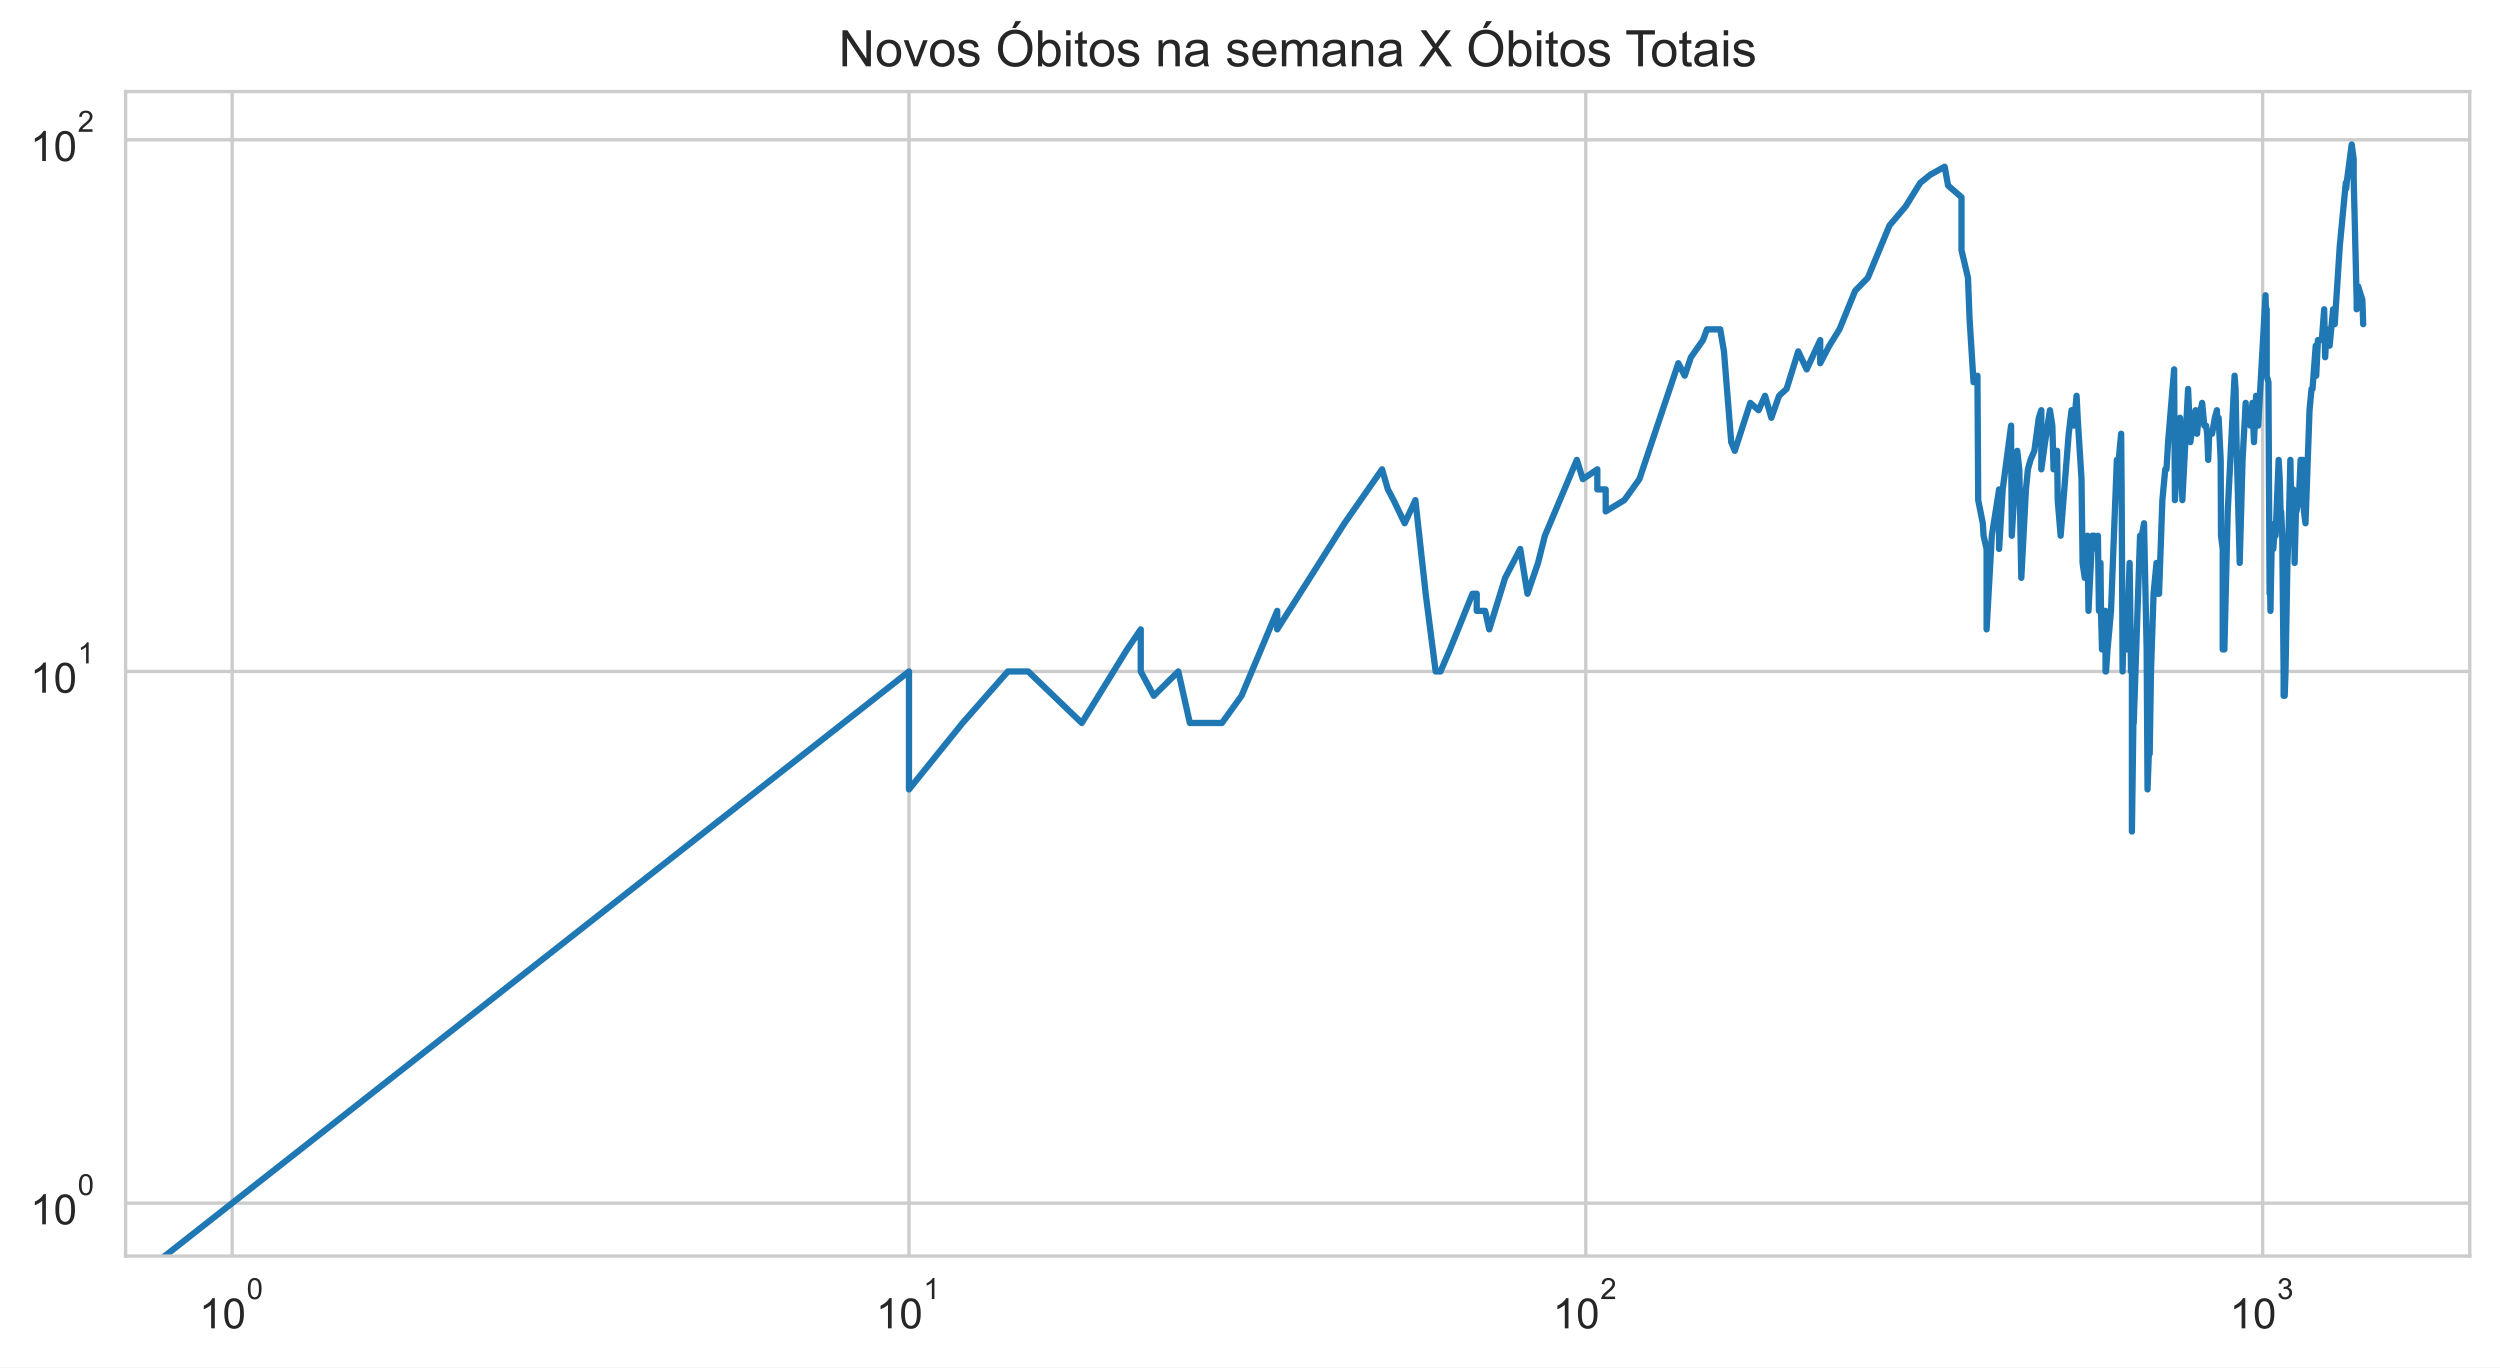
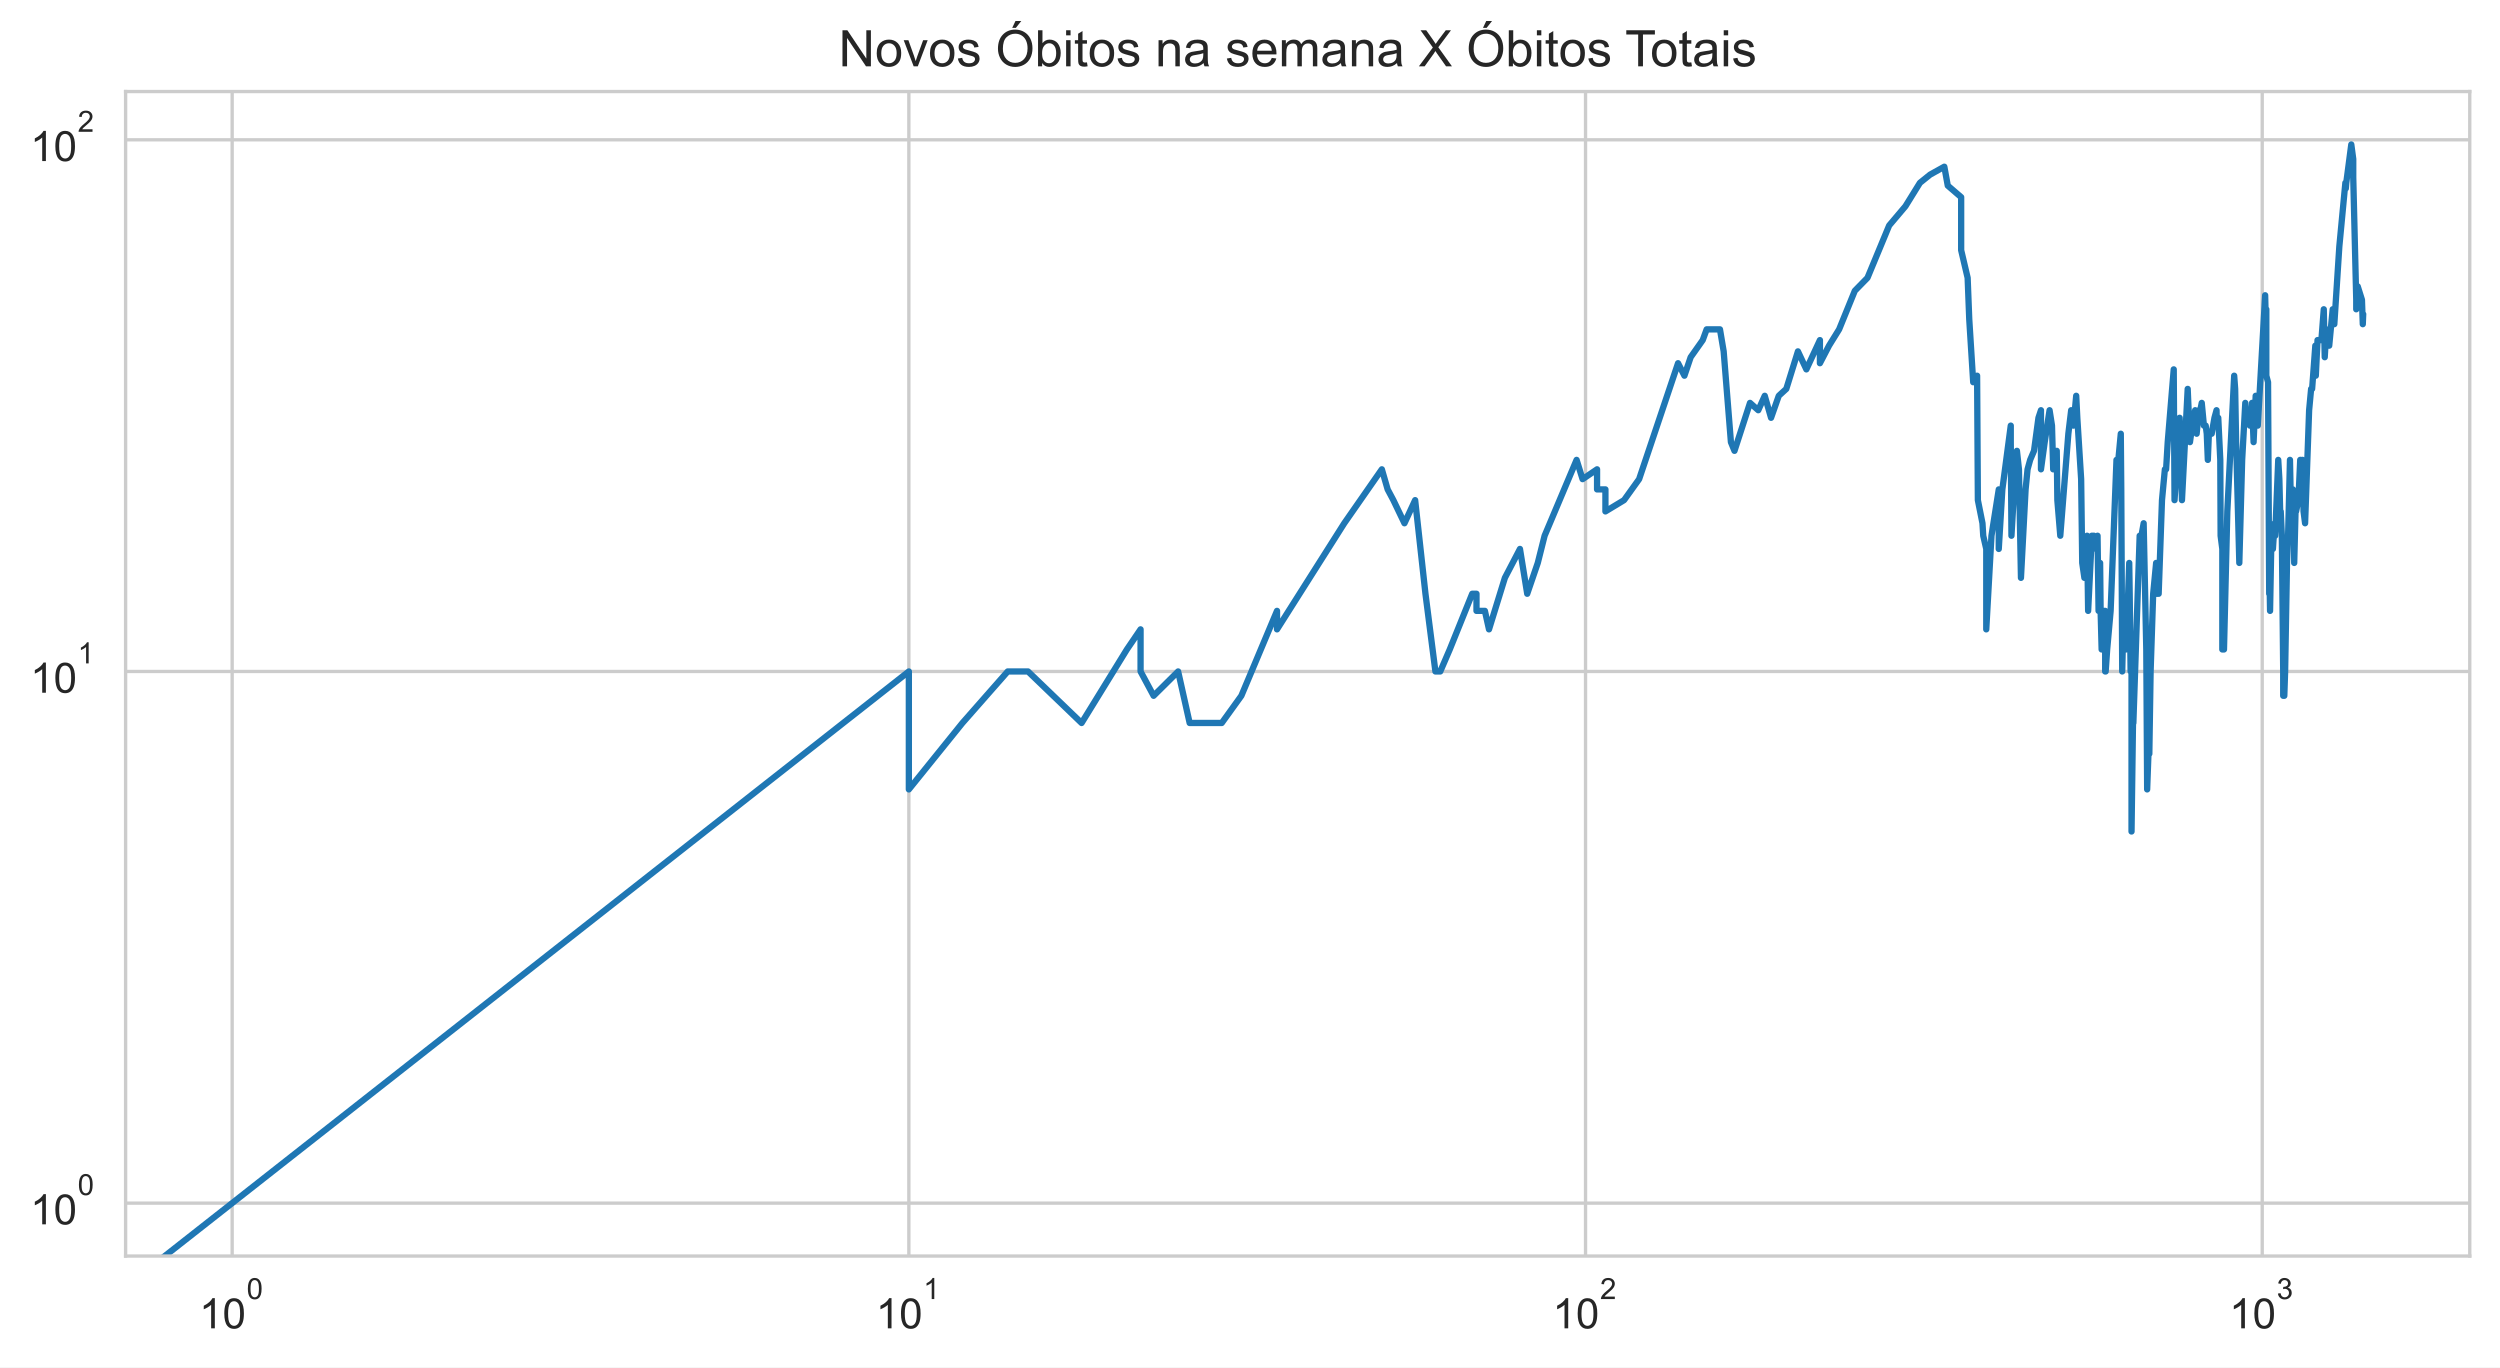
<svg xmlns="http://www.w3.org/2000/svg" xmlns:xlink="http://www.w3.org/1999/xlink" height="325.489pt" version="1.1" viewBox="0 0 595.1 325.489" width="595.1pt">
  <defs>
    <style type="text/css">*{stroke-linecap:butt;stroke-linejoin:round;}</style>
  </defs>
  <g id="figure_1">
    <g id="patch_1">
      <path d="M 0 325.489  L 595.1 325.489  L 595.1 0  L 0 0  z " style="fill:#ffffff;" />
    </g>
    <g id="axes_1">
      <g id="patch_2">
        <path d="M 29.9 298.989  L 587.9 298.989  L 587.9 21.789  L 29.9 21.789  z " style="fill:#ffffff;" />
      </g>
      <g id="matplotlib.axis_1">
        <g id="xtick_1">
          <g id="line2d_1">
-             <path clip-path="url(#p0cc1d0c142)" d="M 55.264 298.989  L 55.264 21.789  " style="fill:none;stroke:#cccccc;stroke-linecap:round;stroke-width:0.8;" />
+             <path clip-path="url(#p3ee47522e4)" d="M 55.264 298.989  L 55.264 21.789  " style="fill:none;stroke:#cccccc;stroke-linecap:round;stroke-width:0.8;" />
          </g>
          <g id="text_1">
            <g style="fill:#262626;" transform="translate(47.41364 316.3019)scale(0.1 -0.1)">
              <defs>
                <path d="M 2384 0  L 1822 0  L 1822 3584  Q 1619 3391 1289 3197  Q 959 3003 697 2906  L 697 3450  Q 1169 3672 1522 3987  Q 1875 4303 2022 4600  L 2384 4600  L 2384 0  z " id="ArialMT-31" transform="scale(0.015625)" />
                <path d="M 266 2259  Q 266 3072 433 3567  Q 600 4063 929 4331  Q 1259 4600 1759 4600  Q 2128 4600 2406 4451  Q 2684 4303 2865 4023  Q 3047 3744 3150 3342  Q 3253 2941 3253 2259  Q 3253 1453 3087 958  Q 2922 463 2592 192  Q 2263 -78 1759 -78  Q 1097 -78 719 397  Q 266 969 266 2259  z M 844 2259  Q 844 1131 1108 757  Q 1372 384 1759 384  Q 2147 384 2411 759  Q 2675 1134 2675 2259  Q 2675 3391 2411 3762  Q 2147 4134 1753 4134  Q 1366 4134 1134 3806  Q 844 3388 844 2259  z " id="ArialMT-30" transform="scale(0.015625)" />
              </defs>
              <use transform="translate(0 0.99375)" xlink:href="#ArialMT-31" />
              <use transform="translate(55.61523 0.99375)" xlink:href="#ArialMT-30" />
              <use transform="translate(112.9728 70.6875)scale(0.7)" xlink:href="#ArialMT-30" />
            </g>
          </g>
        </g>
        <g id="xtick_2">
          <g id="line2d_2">
-             <path clip-path="url(#p0cc1d0c142)" d="M 216.374 298.989  L 216.374 21.789  " style="fill:none;stroke:#cccccc;stroke-linecap:round;stroke-width:0.8;" />
+             <path clip-path="url(#p3ee47522e4)" d="M 216.343 298.989  L 216.343 21.789  " style="fill:none;stroke:#cccccc;stroke-linecap:round;stroke-width:0.8;" />
          </g>
          <g id="text_2">
-             <g style="fill:#262626;" transform="translate(208.5241 316.3019)scale(0.1 -0.1)">
+             <g style="fill:#262626;" transform="translate(208.4925 316.3019)scale(0.1 -0.1)">
              <use transform="translate(0 0.99375)" xlink:href="#ArialMT-31" />
              <use transform="translate(55.61523 0.99375)" xlink:href="#ArialMT-30" />
              <use transform="translate(112.9728 70.6875)scale(0.7)" xlink:href="#ArialMT-31" />
            </g>
          </g>
        </g>
        <g id="xtick_3">
          <g id="line2d_3">
-             <path clip-path="url(#p0cc1d0c142)" d="M 377.484 298.989  L 377.484 21.789  " style="fill:none;stroke:#cccccc;stroke-linecap:round;stroke-width:0.8;" />
+             <path clip-path="url(#p3ee47522e4)" d="M 377.421 298.989  L 377.421 21.789  " style="fill:none;stroke:#cccccc;stroke-linecap:round;stroke-width:0.8;" />
          </g>
          <g id="text_3">
-             <g style="fill:#262626;" transform="translate(369.6345 316.3019)scale(0.1 -0.1)">
+             <g style="fill:#262626;" transform="translate(369.5714 316.3019)scale(0.1 -0.1)">
              <defs>
                <path d="M 3222 541  L 3222 0  L 194 0  Q 188 203 259 391  Q 375 700 629 1000  Q 884 1300 1366 1694  Q 2113 2306 2375 2664  Q 2638 3022 2638 3341  Q 2638 3675 2398 3904  Q 2159 4134 1775 4134  Q 1369 4134 1125 3890  Q 881 3647 878 3216  L 300 3275  Q 359 3922 746 4261  Q 1134 4600 1788 4600  Q 2447 4600 2831 4234  Q 3216 3869 3216 3328  Q 3216 3053 3103 2787  Q 2991 2522 2730 2228  Q 2469 1934 1863 1422  Q 1356 997 1212 845  Q 1069 694 975 541  L 3222 541  z " id="ArialMT-32" transform="scale(0.015625)" />
              </defs>
              <use transform="translate(0 0.99375)" xlink:href="#ArialMT-31" />
              <use transform="translate(55.61523 0.99375)" xlink:href="#ArialMT-30" />
              <use transform="translate(112.9728 70.6875)scale(0.7)" xlink:href="#ArialMT-32" />
            </g>
          </g>
        </g>
        <g id="xtick_4">
          <g id="line2d_4">
-             <path clip-path="url(#p0cc1d0c142)" d="M 538.595 298.989  L 538.595 21.789  " style="fill:none;stroke:#cccccc;stroke-linecap:round;stroke-width:0.8;" />
+             <path clip-path="url(#p3ee47522e4)" d="M 538.5 298.989  L 538.5 21.789  " style="fill:none;stroke:#cccccc;stroke-linecap:round;stroke-width:0.8;" />
          </g>
          <g id="text_4">
-             <g style="fill:#262626;" transform="translate(530.7449 316.3019)scale(0.1 -0.1)">
+             <g style="fill:#262626;" transform="translate(530.6503 316.3019)scale(0.1 -0.1)">
              <defs>
                <path d="M 269 1209  L 831 1284  Q 928 806 1161 595  Q 1394 384 1728 384  Q 2125 384 2398 659  Q 2672 934 2672 1341  Q 2672 1728 2419 1979  Q 2166 2231 1775 2231  Q 1616 2231 1378 2169  L 1441 2663  Q 1497 2656 1531 2656  Q 1891 2656 2178 2843  Q 2466 3031 2466 3422  Q 2466 3731 2256 3934  Q 2047 4138 1716 4138  Q 1388 4138 1169 3931  Q 950 3725 888 3313  L 325 3413  Q 428 3978 793 4289  Q 1159 4600 1703 4600  Q 2078 4600 2393 4439  Q 2709 4278 2876 4000  Q 3044 3722 3044 3409  Q 3044 3113 2884 2869  Q 2725 2625 2413 2481  Q 2819 2388 3044 2092  Q 3269 1797 3269 1353  Q 3269 753 2831 336  Q 2394 -81 1725 -81  Q 1122 -81 723 278  Q 325 638 269 1209  z " id="ArialMT-33" transform="scale(0.015625)" />
              </defs>
              <use transform="translate(0 0.99375)" xlink:href="#ArialMT-31" />
              <use transform="translate(55.61523 0.99375)" xlink:href="#ArialMT-30" />
              <use transform="translate(112.9728 70.6875)scale(0.7)" xlink:href="#ArialMT-33" />
            </g>
          </g>
        </g>
        <g id="xtick_5" />
        <g id="xtick_6" />
        <g id="xtick_7" />
        <g id="xtick_8" />
        <g id="xtick_9" />
        <g id="xtick_10" />
        <g id="xtick_11" />
        <g id="xtick_12" />
        <g id="xtick_13" />
        <g id="xtick_14" />
        <g id="xtick_15" />
        <g id="xtick_16" />
        <g id="xtick_17" />
        <g id="xtick_18" />
        <g id="xtick_19" />
        <g id="xtick_20" />
        <g id="xtick_21" />
        <g id="xtick_22" />
        <g id="xtick_23" />
        <g id="xtick_24" />
        <g id="xtick_25" />
        <g id="xtick_26" />
        <g id="xtick_27" />
        <g id="xtick_28" />
        <g id="xtick_29" />
        <g id="xtick_30" />
        <g id="xtick_31" />
        <g id="xtick_32" />
      </g>
      <g id="matplotlib.axis_2">
        <g id="ytick_1">
          <g id="line2d_5">
-             <path clip-path="url(#p0cc1d0c142)" d="M 29.9 286.389  L 587.9 286.389  " style="fill:none;stroke:#cccccc;stroke-linecap:round;stroke-width:0.8;" />
+             <path clip-path="url(#p3ee47522e4)" d="M 29.9 286.389  L 587.9 286.389  " style="fill:none;stroke:#cccccc;stroke-linecap:round;stroke-width:0.8;" />
          </g>
          <g id="text_5">
            <g style="fill:#262626;" transform="translate(7.2 291.5456)scale(0.1 -0.1)">
              <use transform="translate(0 0.99375)" xlink:href="#ArialMT-31" />
              <use transform="translate(55.61523 0.99375)" xlink:href="#ArialMT-30" />
              <use transform="translate(112.9728 70.6875)scale(0.7)" xlink:href="#ArialMT-30" />
            </g>
          </g>
        </g>
        <g id="ytick_2">
          <g id="line2d_6">
-             <path clip-path="url(#p0cc1d0c142)" d="M 29.9 159.834  L 587.9 159.834  " style="fill:none;stroke:#cccccc;stroke-linecap:round;stroke-width:0.8;" />
+             <path clip-path="url(#p3ee47522e4)" d="M 29.9 159.834  L 587.9 159.834  " style="fill:none;stroke:#cccccc;stroke-linecap:round;stroke-width:0.8;" />
          </g>
          <g id="text_6">
            <g style="fill:#262626;" transform="translate(7.2 164.9904)scale(0.1 -0.1)">
              <use transform="translate(0 0.99375)" xlink:href="#ArialMT-31" />
              <use transform="translate(55.61523 0.99375)" xlink:href="#ArialMT-30" />
              <use transform="translate(112.9728 70.6875)scale(0.7)" xlink:href="#ArialMT-31" />
            </g>
          </g>
        </g>
        <g id="ytick_3">
          <g id="line2d_7">
-             <path clip-path="url(#p0cc1d0c142)" d="M 29.9 33.279  L 587.9 33.279  " style="fill:none;stroke:#cccccc;stroke-linecap:round;stroke-width:0.8;" />
+             <path clip-path="url(#p3ee47522e4)" d="M 29.9 33.279  L 587.9 33.279  " style="fill:none;stroke:#cccccc;stroke-linecap:round;stroke-width:0.8;" />
          </g>
          <g id="text_7">
            <g style="fill:#262626;" transform="translate(7.2 38.43524)scale(0.1 -0.1)">
              <use transform="translate(0 0.99375)" xlink:href="#ArialMT-31" />
              <use transform="translate(55.61523 0.99375)" xlink:href="#ArialMT-30" />
              <use transform="translate(112.9728 70.6875)scale(0.7)" xlink:href="#ArialMT-32" />
            </g>
          </g>
        </g>
        <g id="ytick_4" />
        <g id="ytick_5" />
        <g id="ytick_6" />
        <g id="ytick_7" />
        <g id="ytick_8" />
        <g id="ytick_9" />
        <g id="ytick_10" />
        <g id="ytick_11" />
        <g id="ytick_12" />
        <g id="ytick_13" />
        <g id="ytick_14" />
        <g id="ytick_15" />
        <g id="ytick_16" />
        <g id="ytick_17" />
        <g id="ytick_18" />
        <g id="ytick_19" />
        <g id="ytick_20" />
        <g id="ytick_21" />
      </g>
      <g id="line2d_8">
-         <path clip-path="url(#p0cc1d0c142)" d="M 4.215 326.489  L 216.374 159.834  L 216.374 187.91  L 229.131 172.099  L 239.917 159.834  L 239.917 159.834  L 244.744 159.834  L 257.501 172.099  L 268.287 154.596  L 271.542 149.813  L 271.542 159.834  L 274.652 165.625  L 274.652 165.625  L 280.486 159.834  L 283.231 172.099  L 290.871 172.099  L 295.538 165.625  L 304.029 145.414  L 304.029 149.813  L 304.029 149.813  L 320.041 124.556  L 328.985 111.716  L 330.371 116.499  L 331.73 119.056  L 334.37 124.556  L 336.915 119.056  L 339.37 141.341  L 341.742 159.834  L 342.899 159.834  L 345.156 154.596  L 350.5 141.341  L 351.521 141.341  L 351.521 145.414  L 353.521 145.414  L 354.499 149.813  L 358.282 137.549  L 361.871 130.67  L 363.599 141.341  L 366.113 134.002  L 367.74 127.528  L 375.353 109.473  L 376.781 114.056  L 380.229 111.716  L 380.229 116.499  L 382.219 116.499  L 382.219 121.737  L 386.652 119.056  L 390.241 114.056  L 399.512 86.46  L 401.027 89.431  L 402.511 85.032  L 405.387 80.959  L 406.32 78.402  L 409.49 78.402  L 410.37 83.64  L 412.098 105.243  L 412.946 107.317  L 416.64 95.905  L 418.612 97.65  L 420.149 94.214  L 421.654 99.452  L 423.491 94.214  L 425.28 92.573  L 428.052 83.64  L 430.061 87.925  L 433.286 80.959  L 433.286 86.46  L 435.458 82.283  L 437.86 78.402  L 441.597 69.22  L 444.61 66.137  L 449.776 53.673  L 453.65 49.091  L 457.098 43.52  L 459.522 41.569  L 462.905 39.684  L 463.726 44.186  L 466.916 46.935  L 466.916 59.553  L 466.916 59.553  L 468.458 66.137  L 468.838 75.959  L 469.78 90.98  L 470.709 89.431  L 470.894 119.056  L 470.894 119.056  L 471.99 124.556  L 472.171 127.528  L 472.89 130.67  L 472.89 149.813  L 474.132 127.528  L 474.132 127.528  L 475.868 116.499  L 475.868 130.67  L 476.72 116.499  L 478.725 101.315  L 478.725 105.243  L 478.725 105.243  L 478.889 127.528  L 479.38 119.056  L 480.191 107.317  L 480.673 111.716  L 481.151 137.549  L 482.256 116.499  L 482.256 116.499  L 482.724 111.716  L 483.343 109.473  L 484.262 107.317  L 485.318 99.452  L 485.915 97.65  L 485.915 111.716  L 485.915 111.716  L 486.801 105.243  L 487.965 97.65  L 488.539 101.315  L 488.825 111.716  L 489.534 109.473  L 489.534 109.473  L 489.675 107.317  L 489.815 119.056  L 490.514 127.528  L 492.435 103.244  L 493.109 97.65  L 493.643 99.452  L 493.643 99.452  L 493.643 101.315  L 494.305 94.214  L 494.568 99.452  L 495.481 114.056  L 495.739 134.002  L 495.739 134.002  L 496.254 137.549  L 496.892 127.528  L 497.145 145.414  L 498.025 127.528  L 498.025 127.528  L 498.523 127.528  L 499.018 130.67  L 499.386 127.528  L 499.631 145.414  L 499.996 134.002  L 500.118 145.414  L 500.36 154.596  L 500.962 145.414  L 500.962 149.813  L 501.201 145.414  L 501.201 159.834  L 501.32 159.834  L 501.677 154.596  L 502.502 145.414  L 503.895 109.473  L 504.124 109.473  L 504.124 109.473  L 504.124 111.716  L 504.921 103.244  L 505.034 116.499  L 505.26 159.834  L 505.26 159.834  L 505.485 149.813  L 506.155 154.596  L 506.378 149.813  L 506.93 134.002  L 507.04 141.341  L 507.259 159.834  L 507.478 159.834  L 507.478 197.931  L 507.913 165.625  L 507.913 172.099  L 509.415 127.528  L 509.733 130.67  L 509.733 130.67  L 509.839 127.528  L 510.365 124.556  L 510.99 154.596  L 511.198 187.91  L 511.507 179.438  L 511.713 179.438  L 512.021 159.834  L 512.632 141.341  L 513.338 134.002  L 513.338 141.341  L 513.438 141.341  L 513.938 141.341  L 514.73 119.056  L 515.415 111.716  L 515.707 111.716  L 515.707 111.716  L 516.094 105.243  L 517.527 87.925  L 517.716 119.056  L 517.716 119.056  L 518.931 99.452  L 519.485 119.056  L 520.851 92.573  L 520.851 92.573  L 521.389 105.243  L 522.19 99.452  L 522.631 97.65  L 522.982 103.244  L 523.505 97.65  L 523.505 99.452  L 523.505 99.452  L 524.196 95.905  L 524.709 101.315  L 525.135 101.315  L 525.389 103.244  L 525.642 109.473  L 525.894 103.244  L 526.562 103.244  L 527.224 99.452  L 527.716 97.65  L 527.797 101.315  L 528.123 99.452  L 528.609 109.473  L 528.69 127.528  L 529.092 130.67  L 529.092 154.596  L 529.092 154.596  L 529.491 154.596  L 530.284 121.737  L 531.919 89.431  L 531.919 89.431  L 532.15 92.573  L 532.379 105.243  L 533.14 134.002  L 533.817 109.473  L 533.817 109.473  L 534.563 95.905  L 534.637 99.452  L 535.446 97.65  L 535.666 101.315  L 536.175 95.905  L 536.175 95.905  L 536.536 105.243  L 537.038 94.214  L 537.537 101.315  L 539.291 70.288  L 539.43 75.959  L 539.568 73.62  L 539.568 73.62  L 539.568 89.431  L 539.981 90.98  L 540.254 141.341  L 540.391 141.341  L 540.459 145.414  L 540.459 145.414  L 540.731 130.67  L 541.137 130.67  L 541.541 124.556  L 541.675 124.556  L 541.675 127.528  L 541.675 127.528  L 542.407 109.473  L 542.672 114.056  L 542.936 124.556  L 543.001 121.737  L 543.001 121.737  L 543.264 127.528  L 543.59 159.834  L 543.59 165.625  L 543.59 165.625  L 543.85 165.625  L 544.045 159.834  L 544.496 134.002  L 544.753 127.528  L 545.2 109.473  L 545.2 109.473  L 545.391 119.056  L 545.897 116.499  L 546.086 119.056  L 546.211 134.002  L 546.211 134.002  L 546.524 121.737  L 546.649 121.737  L 547.208 119.056  L 547.64 109.473  L 547.763 109.473  L 547.763 109.473  L 547.886 116.499  L 548.191 109.473  L 548.435 121.737  L 548.799 124.556  L 549.76 97.65  L 550.235 92.573  L 550.472 92.573  L 551.235 82.283  L 551.352 89.431  L 551.759 80.959  L 552.68 80.959  L 553.25 73.62  L 553.477 85.032  L 553.871 78.402  L 554.096 80.959  L 554.096 82.283  L 554.543 82.283  L 555.374 73.62  L 555.758 77.167  L 556.952 58.673  L 558.391 43.52  L 558.496 44.861  L 558.601 43.52  L 559.8 34.389  L 560.264 37.862  L 560.264 42.211  L 560.979 71.376  L 560.979 73.62  L 561.333 68.173  L 562.337 71.376  L 562.536 77.167  L 562.536 77.167  " style="fill:none;stroke:#1f77b4;stroke-linecap:round;stroke-width:1.5;" />
+         <path clip-path="url(#p3ee47522e4)" d="M 4.225 326.489  L 216.343 159.834  L 216.343 187.91  L 229.097 172.099  L 239.881 159.834  L 239.881 159.834  L 244.707 159.834  L 257.462 172.099  L 268.245 154.596  L 271.5 149.813  L 271.5 159.834  L 274.609 165.625  L 274.609 165.625  L 280.442 159.834  L 283.186 172.099  L 290.825 172.099  L 295.491 165.625  L 303.98 145.414  L 303.98 149.813  L 303.98 149.813  L 319.989 124.556  L 328.932 111.716  L 330.317 116.499  L 331.676 119.056  L 334.316 124.556  L 336.86 119.056  L 339.315 141.341  L 341.686 159.834  L 342.843 159.834  L 345.099 154.596  L 350.442 141.341  L 351.463 141.341  L 351.463 145.414  L 353.462 145.414  L 354.441 149.813  L 358.223 137.549  L 361.811 130.67  L 363.539 141.341  L 366.052 134.002  L 367.679 127.528  L 375.291 109.473  L 376.718 114.056  L 380.165 111.716  L 380.165 116.499  L 382.155 116.499  L 382.155 121.737  L 386.588 119.056  L 390.176 114.056  L 399.444 86.46  L 400.96 89.431  L 402.443 85.032  L 405.318 80.959  L 406.251 78.402  L 409.421 78.402  L 410.301 83.64  L 412.028 105.243  L 412.876 107.317  L 416.57 95.905  L 418.54 97.65  L 420.078 94.214  L 421.582 99.452  L 423.419 94.214  L 425.208 92.573  L 427.979 83.64  L 429.987 87.925  L 433.212 80.959  L 433.212 86.46  L 435.383 82.283  L 437.785 78.402  L 441.521 69.22  L 444.533 66.137  L 449.699 53.673  L 453.573 49.091  L 453.573 49.091  L 457.019 43.52  L 459.443 41.569  L 462.825 39.684  L 463.646 44.186  L 466.835 46.935  L 466.835 59.553  L 466.835 59.553  L 468.377 66.137  L 468.757 75.959  L 469.699 90.98  L 470.628 89.431  L 470.812 119.056  L 470.812 119.056  L 471.908 124.556  L 472.089 127.528  L 472.809 130.67  L 472.809 149.813  L 474.05 127.528  L 474.05 127.528  L 475.786 116.499  L 475.786 130.67  L 476.638 116.499  L 478.642 101.315  L 478.642 105.243  L 478.642 105.243  L 478.806 127.528  L 479.297 119.056  L 480.108 107.317  L 480.589 111.716  L 481.068 137.549  L 482.172 116.499  L 482.172 116.499  L 482.64 111.716  L 483.259 109.473  L 484.178 107.317  L 485.234 99.452  L 485.831 97.65  L 485.831 111.716  L 485.831 111.716  L 486.716 105.243  L 487.88 97.65  L 488.455 101.315  L 488.74 111.716  L 489.449 109.473  L 489.449 109.473  L 489.59 107.317  L 489.73 119.056  L 490.429 127.528  L 492.35 103.244  L 493.023 97.65  L 493.557 99.452  L 493.557 99.452  L 493.557 101.315  L 494.219 94.214  L 494.482 99.452  L 495.395 114.056  L 495.653 134.002  L 495.653 134.002  L 496.168 137.549  L 496.805 127.528  L 497.059 145.414  L 497.939 127.528  L 497.939 127.528  L 498.437 127.528  L 498.931 130.67  L 499.3 127.528  L 499.544 145.414  L 499.909 134.002  L 500.031 145.414  L 500.273 154.596  L 500.874 145.414  L 500.874 149.813  L 501.114 145.414  L 501.114 159.834  L 501.233 159.834  L 501.589 154.596  L 502.415 145.414  L 503.807 109.473  L 504.036 109.473  L 504.036 109.473  L 504.036 111.716  L 504.833 103.244  L 504.946 116.499  L 505.172 159.834  L 505.172 159.834  L 505.397 149.813  L 506.067 154.596  L 506.289 149.813  L 506.841 134.002  L 506.951 141.341  L 507.171 159.834  L 507.389 159.834  L 507.389 197.931  L 507.824 165.625  L 507.824 172.099  L 509.327 127.528  L 509.644 130.67  L 509.644 130.67  L 509.75 127.528  L 510.276 124.556  L 510.901 154.596  L 511.108 187.91  L 511.418 179.438  L 511.624 179.438  L 511.931 159.834  L 512.542 141.341  L 513.248 134.002  L 513.248 141.341  L 513.349 141.341  L 513.848 141.341  L 514.64 119.056  L 515.325 111.716  L 515.617 111.716  L 515.617 111.716  L 516.004 105.243  L 517.436 87.925  L 517.625 119.056  L 517.625 119.056  L 518.84 99.452  L 519.394 119.056  L 520.759 92.573  L 520.759 92.573  L 521.298 105.243  L 522.099 99.452  L 522.54 97.65  L 522.89 103.244  L 523.413 97.65  L 523.413 99.452  L 523.413 99.452  L 524.104 95.905  L 524.618 101.315  L 525.043 101.315  L 525.297 103.244  L 525.55 109.473  L 525.802 103.244  L 526.47 103.244  L 527.131 99.452  L 527.623 97.65  L 527.705 101.315  L 528.031 99.452  L 528.516 109.473  L 528.597 127.528  L 528.999 130.67  L 528.999 154.596  L 528.999 154.596  L 529.398 154.596  L 530.191 121.737  L 531.826 89.431  L 531.826 89.431  L 532.056 92.573  L 532.286 105.243  L 533.046 134.002  L 533.724 109.473  L 533.724 109.473  L 534.469 95.905  L 534.543 99.452  L 535.352 97.65  L 535.572 101.315  L 536.08 95.905  L 536.08 95.905  L 536.442 105.243  L 536.944 94.214  L 537.443 101.315  L 539.196 70.288  L 539.335 75.959  L 539.473 73.62  L 539.473 73.62  L 539.473 89.431  L 539.886 90.98  L 540.159 141.341  L 540.296 141.341  L 540.364 145.414  L 540.364 145.414  L 540.636 130.67  L 541.042 130.67  L 541.446 124.556  L 541.58 124.556  L 541.58 127.528  L 541.58 127.528  L 542.312 109.473  L 542.577 114.056  L 542.84 124.556  L 542.906 121.737  L 542.906 121.737  L 543.168 127.528  L 543.494 159.834  L 543.494 165.625  L 543.494 165.625  L 543.755 165.625  L 543.949 159.834  L 544.4 134.002  L 544.657 127.528  L 545.104 109.473  L 545.104 109.473  L 545.295 119.056  L 545.801 116.499  L 545.99 119.056  L 546.115 134.002  L 546.115 134.002  L 546.428 121.737  L 546.553 121.737  L 547.112 119.056  L 547.544 109.473  L 547.666 109.473  L 547.666 109.473  L 547.789 116.499  L 548.095 109.473  L 548.338 121.737  L 548.702 124.556  L 549.663 97.65  L 550.138 92.573  L 550.375 92.573  L 551.138 82.283  L 551.255 89.431  L 551.662 80.959  L 552.583 80.959  L 553.153 73.62  L 553.379 85.032  L 553.774 78.402  L 553.998 80.959  L 553.998 82.283  L 554.445 82.283  L 555.276 73.62  L 555.66 77.167  L 556.854 58.673  L 558.292 43.52  L 558.398 44.861  L 558.503 43.52  L 559.701 34.389  L 560.165 37.862  L 560.165 42.211  L 560.88 71.376  L 560.88 73.62  L 561.234 68.173  L 562.238 71.376  L 562.437 77.167  L 562.536 74.777  L 562.536 74.777  " style="fill:none;stroke:#1f77b4;stroke-linecap:round;stroke-width:1.5;" />
      </g>
      <g id="patch_3">
        <path d="M 29.9 298.989  L 29.9 21.789  " style="fill:none;stroke:#cccccc;stroke-linecap:square;stroke-linejoin:miter;stroke-width:0.8;" />
      </g>
      <g id="patch_4">
        <path d="M 587.9 298.989  L 587.9 21.789  " style="fill:none;stroke:#cccccc;stroke-linecap:square;stroke-linejoin:miter;stroke-width:0.8;" />
      </g>
      <g id="patch_5">
        <path d="M 29.9 298.989  L 587.9 298.989  " style="fill:none;stroke:#cccccc;stroke-linecap:square;stroke-linejoin:miter;stroke-width:0.8;" />
      </g>
      <g id="patch_6">
        <path d="M 29.9 21.789  L 587.9 21.789  " style="fill:none;stroke:#cccccc;stroke-linecap:square;stroke-linejoin:miter;stroke-width:0.8;" />
      </g>
      <g id="text_8">
        <g style="fill:#262626;" transform="translate(199.6278 15.78937)scale(0.12 -0.12)">
          <defs>
            <path d="M 488 0  L 488 4581  L 1109 4581  L 3516 984  L 3516 4581  L 4097 4581  L 4097 0  L 3475 0  L 1069 3600  L 1069 0  L 488 0  z " id="ArialMT-4e" transform="scale(0.015625)" />
            <path d="M 213 1659  Q 213 2581 725 3025  Q 1153 3394 1769 3394  Q 2453 3394 2887 2945  Q 3322 2497 3322 1706  Q 3322 1066 3130 698  Q 2938 331 2570 128  Q 2203 -75 1769 -75  Q 1072 -75 642 372  Q 213 819 213 1659  z M 791 1659  Q 791 1022 1069 705  Q 1347 388 1769 388  Q 2188 388 2466 706  Q 2744 1025 2744 1678  Q 2744 2294 2464 2611  Q 2184 2928 1769 2928  Q 1347 2928 1069 2612  Q 791 2297 791 1659  z " id="ArialMT-6f" transform="scale(0.015625)" />
            <path d="M 1344 0  L 81 3319  L 675 3319  L 1388 1331  Q 1503 1009 1600 663  Q 1675 925 1809 1294  L 2547 3319  L 3125 3319  L 1869 0  L 1344 0  z " id="ArialMT-76" transform="scale(0.015625)" />
            <path d="M 197 991  L 753 1078  Q 800 744 1014 566  Q 1228 388 1613 388  Q 2000 388 2187 545  Q 2375 703 2375 916  Q 2375 1106 2209 1216  Q 2094 1291 1634 1406  Q 1016 1563 777 1677  Q 538 1791 414 1992  Q 291 2194 291 2438  Q 291 2659 392 2848  Q 494 3038 669 3163  Q 800 3259 1026 3326  Q 1253 3394 1513 3394  Q 1903 3394 2198 3281  Q 2494 3169 2634 2976  Q 2775 2784 2828 2463  L 2278 2388  Q 2241 2644 2061 2787  Q 1881 2931 1553 2931  Q 1166 2931 1000 2803  Q 834 2675 834 2503  Q 834 2394 903 2306  Q 972 2216 1119 2156  Q 1203 2125 1616 2013  Q 2213 1853 2448 1751  Q 2684 1650 2818 1456  Q 2953 1263 2953 975  Q 2953 694 2789 445  Q 2625 197 2315 61  Q 2006 -75 1616 -75  Q 969 -75 630 194  Q 291 463 197 991  z " id="ArialMT-73" transform="scale(0.015625)" />
            <path id="ArialMT-20" transform="scale(0.015625)" />
-             <path d="M 309 2231  Q 309 3372 921 4017  Q 1534 4663 2503 4663  Q 3138 4663 3647 4359  Q 4156 4056 4423 3514  Q 4691 2972 4691 2284  Q 4691 1588 4409 1038  Q 4128 488 3612 205  Q 3097 -78 2500 -78  Q 1853 -78 1343 234  Q 834 547 571 1087  Q 309 1628 309 2231  z M 934 2222  Q 934 1394 1379 917  Q 1825 441 2497 441  Q 3181 441 3623 922  Q 4066 1403 4066 2288  Q 4066 2847 3877 3264  Q 3688 3681 3323 3911  Q 2959 4141 2506 4141  Q 1863 4141 1398 3698  Q 934 3256 934 2222  z M 2116 4862  L 2531 5737  L 3269 5737  L 2581 4862  L 2116 4862  z " id="ArialMT-d3" transform="scale(0.015625)" />
+             <path d="M 309 2231  Q 309 3372 921 4017  Q 1534 4663 2503 4663  Q 3138 4663 3647 4359  Q 4156 4056 4423 3514  Q 4691 2972 4691 2284  Q 4691 1588 4409 1038  Q 4128 488 3612 205  Q 3097 -78 2500 -78  Q 1853 -78 1343 234  Q 834 547 571 1087  Q 309 1628 309 2231  z M 934 2222  Q 934 1394 1379 917  Q 1825 441 2497 441  Q 3181 441 3623 922  Q 4066 1403 4066 2288  Q 4066 2847 3877 3264  Q 3688 3681 3323 3911  Q 2959 4141 2506 4141  Q 1863 4141 1398 3698  Q 934 3256 934 2222  z M 2118 4883  L 2533 5758  L 3271 5758  L 2583 4883  L 2118 4883  z " id="ArialMT-d3" transform="scale(0.015625)" />
            <path d="M 941 0  L 419 0  L 419 4581  L 981 4581  L 981 2947  Q 1338 3394 1891 3394  Q 2197 3394 2470 3270  Q 2744 3147 2920 2923  Q 3097 2700 3197 2384  Q 3297 2069 3297 1709  Q 3297 856 2875 390  Q 2453 -75 1863 -75  Q 1275 -75 941 416  L 941 0  z M 934 1684  Q 934 1088 1097 822  Q 1363 388 1816 388  Q 2184 388 2453 708  Q 2722 1028 2722 1663  Q 2722 2313 2464 2622  Q 2206 2931 1841 2931  Q 1472 2931 1203 2611  Q 934 2291 934 1684  z " id="ArialMT-62" transform="scale(0.015625)" />
            <path d="M 425 3934  L 425 4581  L 988 4581  L 988 3934  L 425 3934  z M 425 0  L 425 3319  L 988 3319  L 988 0  L 425 0  z " id="ArialMT-69" transform="scale(0.015625)" />
            <path d="M 1650 503  L 1731 6  Q 1494 -44 1306 -44  Q 1000 -44 831 53  Q 663 150 594 308  Q 525 466 525 972  L 525 2881  L 113 2881  L 113 3319  L 525 3319  L 525 4141  L 1084 4478  L 1084 3319  L 1650 3319  L 1650 2881  L 1084 2881  L 1084 941  Q 1084 700 1114 631  Q 1144 563 1211 522  Q 1278 481 1403 481  Q 1497 481 1650 503  z " id="ArialMT-74" transform="scale(0.015625)" />
            <path d="M 422 0  L 422 3319  L 928 3319  L 928 2847  Q 1294 3394 1984 3394  Q 2284 3394 2536 3286  Q 2788 3178 2913 3003  Q 3038 2828 3088 2588  Q 3119 2431 3119 2041  L 3119 0  L 2556 0  L 2556 2019  Q 2556 2363 2490 2533  Q 2425 2703 2258 2804  Q 2091 2906 1866 2906  Q 1506 2906 1245 2678  Q 984 2450 984 1813  L 984 0  L 422 0  z " id="ArialMT-6e" transform="scale(0.015625)" />
            <path d="M 2588 409  Q 2275 144 1986 34  Q 1697 -75 1366 -75  Q 819 -75 525 192  Q 231 459 231 875  Q 231 1119 342 1320  Q 453 1522 633 1644  Q 813 1766 1038 1828  Q 1203 1872 1538 1913  Q 2219 1994 2541 2106  Q 2544 2222 2544 2253  Q 2544 2597 2384 2738  Q 2169 2928 1744 2928  Q 1347 2928 1158 2789  Q 969 2650 878 2297  L 328 2372  Q 403 2725 575 2942  Q 747 3159 1072 3276  Q 1397 3394 1825 3394  Q 2250 3394 2515 3294  Q 2781 3194 2906 3042  Q 3031 2891 3081 2659  Q 3109 2516 3109 2141  L 3109 1391  Q 3109 606 3145 398  Q 3181 191 3288 0  L 2700 0  Q 2613 175 2588 409  z M 2541 1666  Q 2234 1541 1622 1453  Q 1275 1403 1131 1340  Q 988 1278 909 1158  Q 831 1038 831 891  Q 831 666 1001 516  Q 1172 366 1500 366  Q 1825 366 2078 508  Q 2331 650 2450 897  Q 2541 1088 2541 1459  L 2541 1666  z " id="ArialMT-61" transform="scale(0.015625)" />
            <path d="M 2694 1069  L 3275 997  Q 3138 488 2766 206  Q 2394 -75 1816 -75  Q 1088 -75 661 373  Q 234 822 234 1631  Q 234 2469 665 2931  Q 1097 3394 1784 3394  Q 2450 3394 2872 2941  Q 3294 2488 3294 1666  Q 3294 1616 3291 1516  L 816 1516  Q 847 969 1125 678  Q 1403 388 1819 388  Q 2128 388 2347 550  Q 2566 713 2694 1069  z M 847 1978  L 2700 1978  Q 2663 2397 2488 2606  Q 2219 2931 1791 2931  Q 1403 2931 1139 2672  Q 875 2413 847 1978  z " id="ArialMT-65" transform="scale(0.015625)" />
            <path d="M 422 0  L 422 3319  L 925 3319  L 925 2853  Q 1081 3097 1340 3245  Q 1600 3394 1931 3394  Q 2300 3394 2536 3241  Q 2772 3088 2869 2813  Q 3263 3394 3894 3394  Q 4388 3394 4653 3120  Q 4919 2847 4919 2278  L 4919 0  L 4359 0  L 4359 2091  Q 4359 2428 4304 2576  Q 4250 2725 4106 2815  Q 3963 2906 3769 2906  Q 3419 2906 3187 2673  Q 2956 2441 2956 1928  L 2956 0  L 2394 0  L 2394 2156  Q 2394 2531 2256 2718  Q 2119 2906 1806 2906  Q 1569 2906 1367 2781  Q 1166 2656 1075 2415  Q 984 2175 984 1722  L 984 0  L 422 0  z " id="ArialMT-6d" transform="scale(0.015625)" />
            <path d="M 28 0  L 1800 2388  L 238 4581  L 959 4581  L 1791 3406  Q 2050 3041 2159 2844  Q 2313 3094 2522 3366  L 3444 4581  L 4103 4581  L 2494 2422  L 4228 0  L 3478 0  L 2325 1634  Q 2228 1775 2125 1941  Q 1972 1691 1906 1597  L 756 0  L 28 0  z " id="ArialMT-58" transform="scale(0.015625)" />
            <path d="M 1659 0  L 1659 4041  L 150 4041  L 150 4581  L 3781 4581  L 3781 4041  L 2266 4041  L 2266 0  L 1659 0  z " id="ArialMT-54" transform="scale(0.015625)" />
          </defs>
          <use xlink:href="#ArialMT-4e" />
          <use x="72.217" xlink:href="#ArialMT-6f" />
          <use x="127.832" xlink:href="#ArialMT-76" />
          <use x="177.832" xlink:href="#ArialMT-6f" />
          <use x="233.447" xlink:href="#ArialMT-73" />
          <use x="283.447" xlink:href="#ArialMT-20" />
          <use x="311.23" xlink:href="#ArialMT-d3" />
          <use x="389.014" xlink:href="#ArialMT-62" />
          <use x="444.629" xlink:href="#ArialMT-69" />
          <use x="466.846" xlink:href="#ArialMT-74" />
          <use x="494.629" xlink:href="#ArialMT-6f" />
          <use x="550.244" xlink:href="#ArialMT-73" />
          <use x="600.244" xlink:href="#ArialMT-20" />
          <use x="628.027" xlink:href="#ArialMT-6e" />
          <use x="683.643" xlink:href="#ArialMT-61" />
          <use x="739.258" xlink:href="#ArialMT-20" />
          <use x="767.041" xlink:href="#ArialMT-73" />
          <use x="817.041" xlink:href="#ArialMT-65" />
          <use x="872.656" xlink:href="#ArialMT-6d" />
          <use x="955.957" xlink:href="#ArialMT-61" />
          <use x="1011.572" xlink:href="#ArialMT-6e" />
          <use x="1067.188" xlink:href="#ArialMT-61" />
          <use x="1122.803" xlink:href="#ArialMT-20" />
          <use x="1150.586" xlink:href="#ArialMT-58" />
          <use x="1217.285" xlink:href="#ArialMT-20" />
          <use x="1245.068" xlink:href="#ArialMT-d3" />
          <use x="1322.852" xlink:href="#ArialMT-62" />
          <use x="1378.467" xlink:href="#ArialMT-69" />
          <use x="1400.684" xlink:href="#ArialMT-74" />
          <use x="1428.467" xlink:href="#ArialMT-6f" />
          <use x="1484.082" xlink:href="#ArialMT-73" />
          <use x="1534.082" xlink:href="#ArialMT-20" />
          <use x="1560.115" xlink:href="#ArialMT-54" />
          <use x="1610.074" xlink:href="#ArialMT-6f" />
          <use x="1665.689" xlink:href="#ArialMT-74" />
          <use x="1693.473" xlink:href="#ArialMT-61" />
          <use x="1749.088" xlink:href="#ArialMT-69" />
          <use x="1771.305" xlink:href="#ArialMT-73" />
        </g>
      </g>
    </g>
  </g>
  <defs>
-     <clipPath id="p0cc1d0c142">
+     <clipPath id="p3ee47522e4">
      <rect height="277.2" width="558" x="29.9" y="21.789" />
    </clipPath>
  </defs>
</svg>
